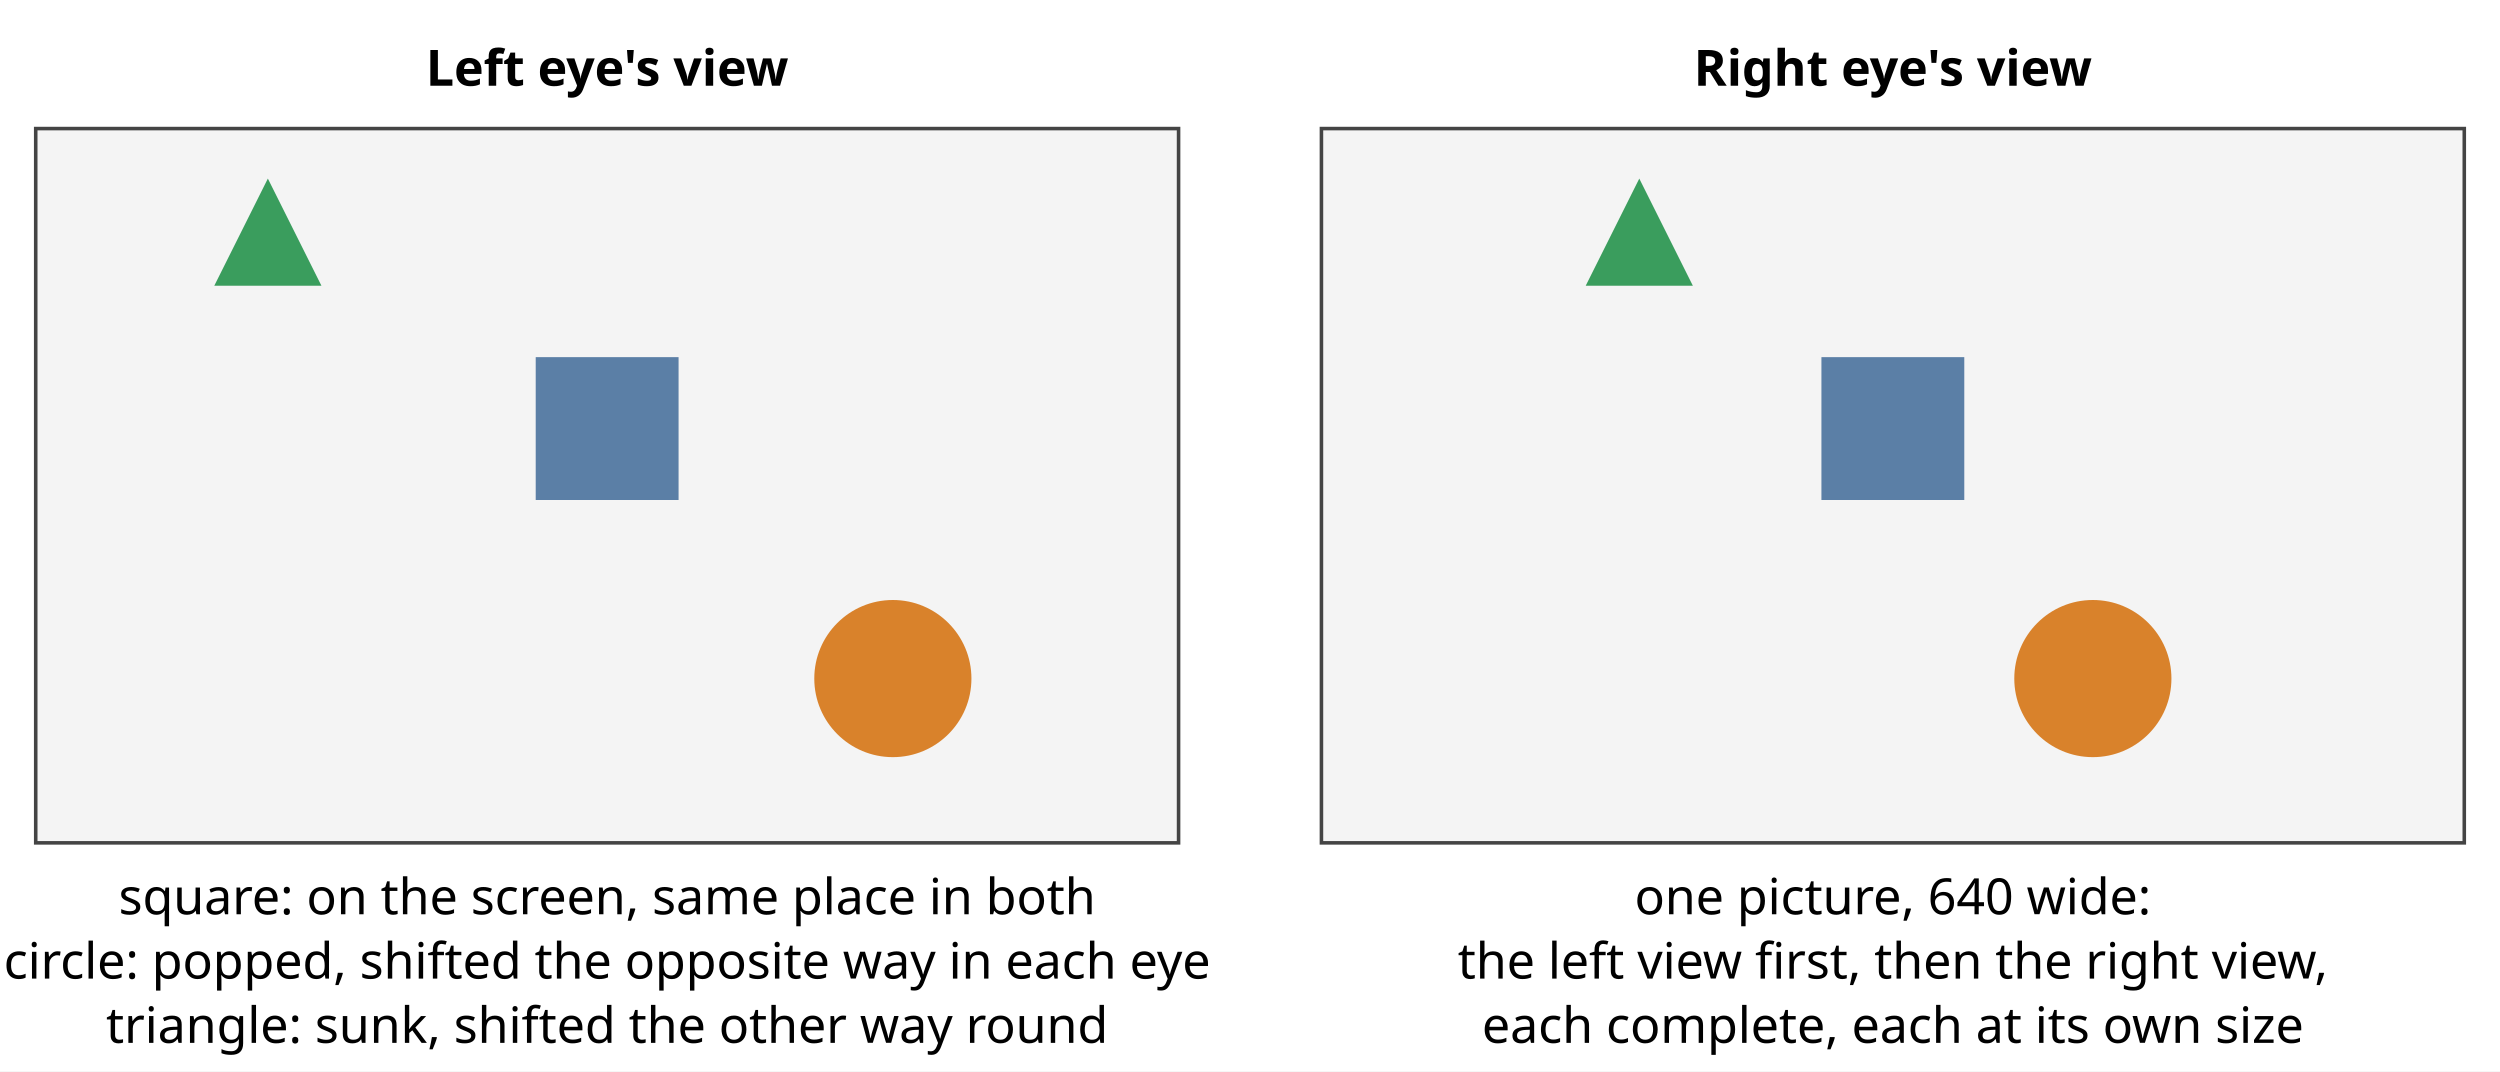
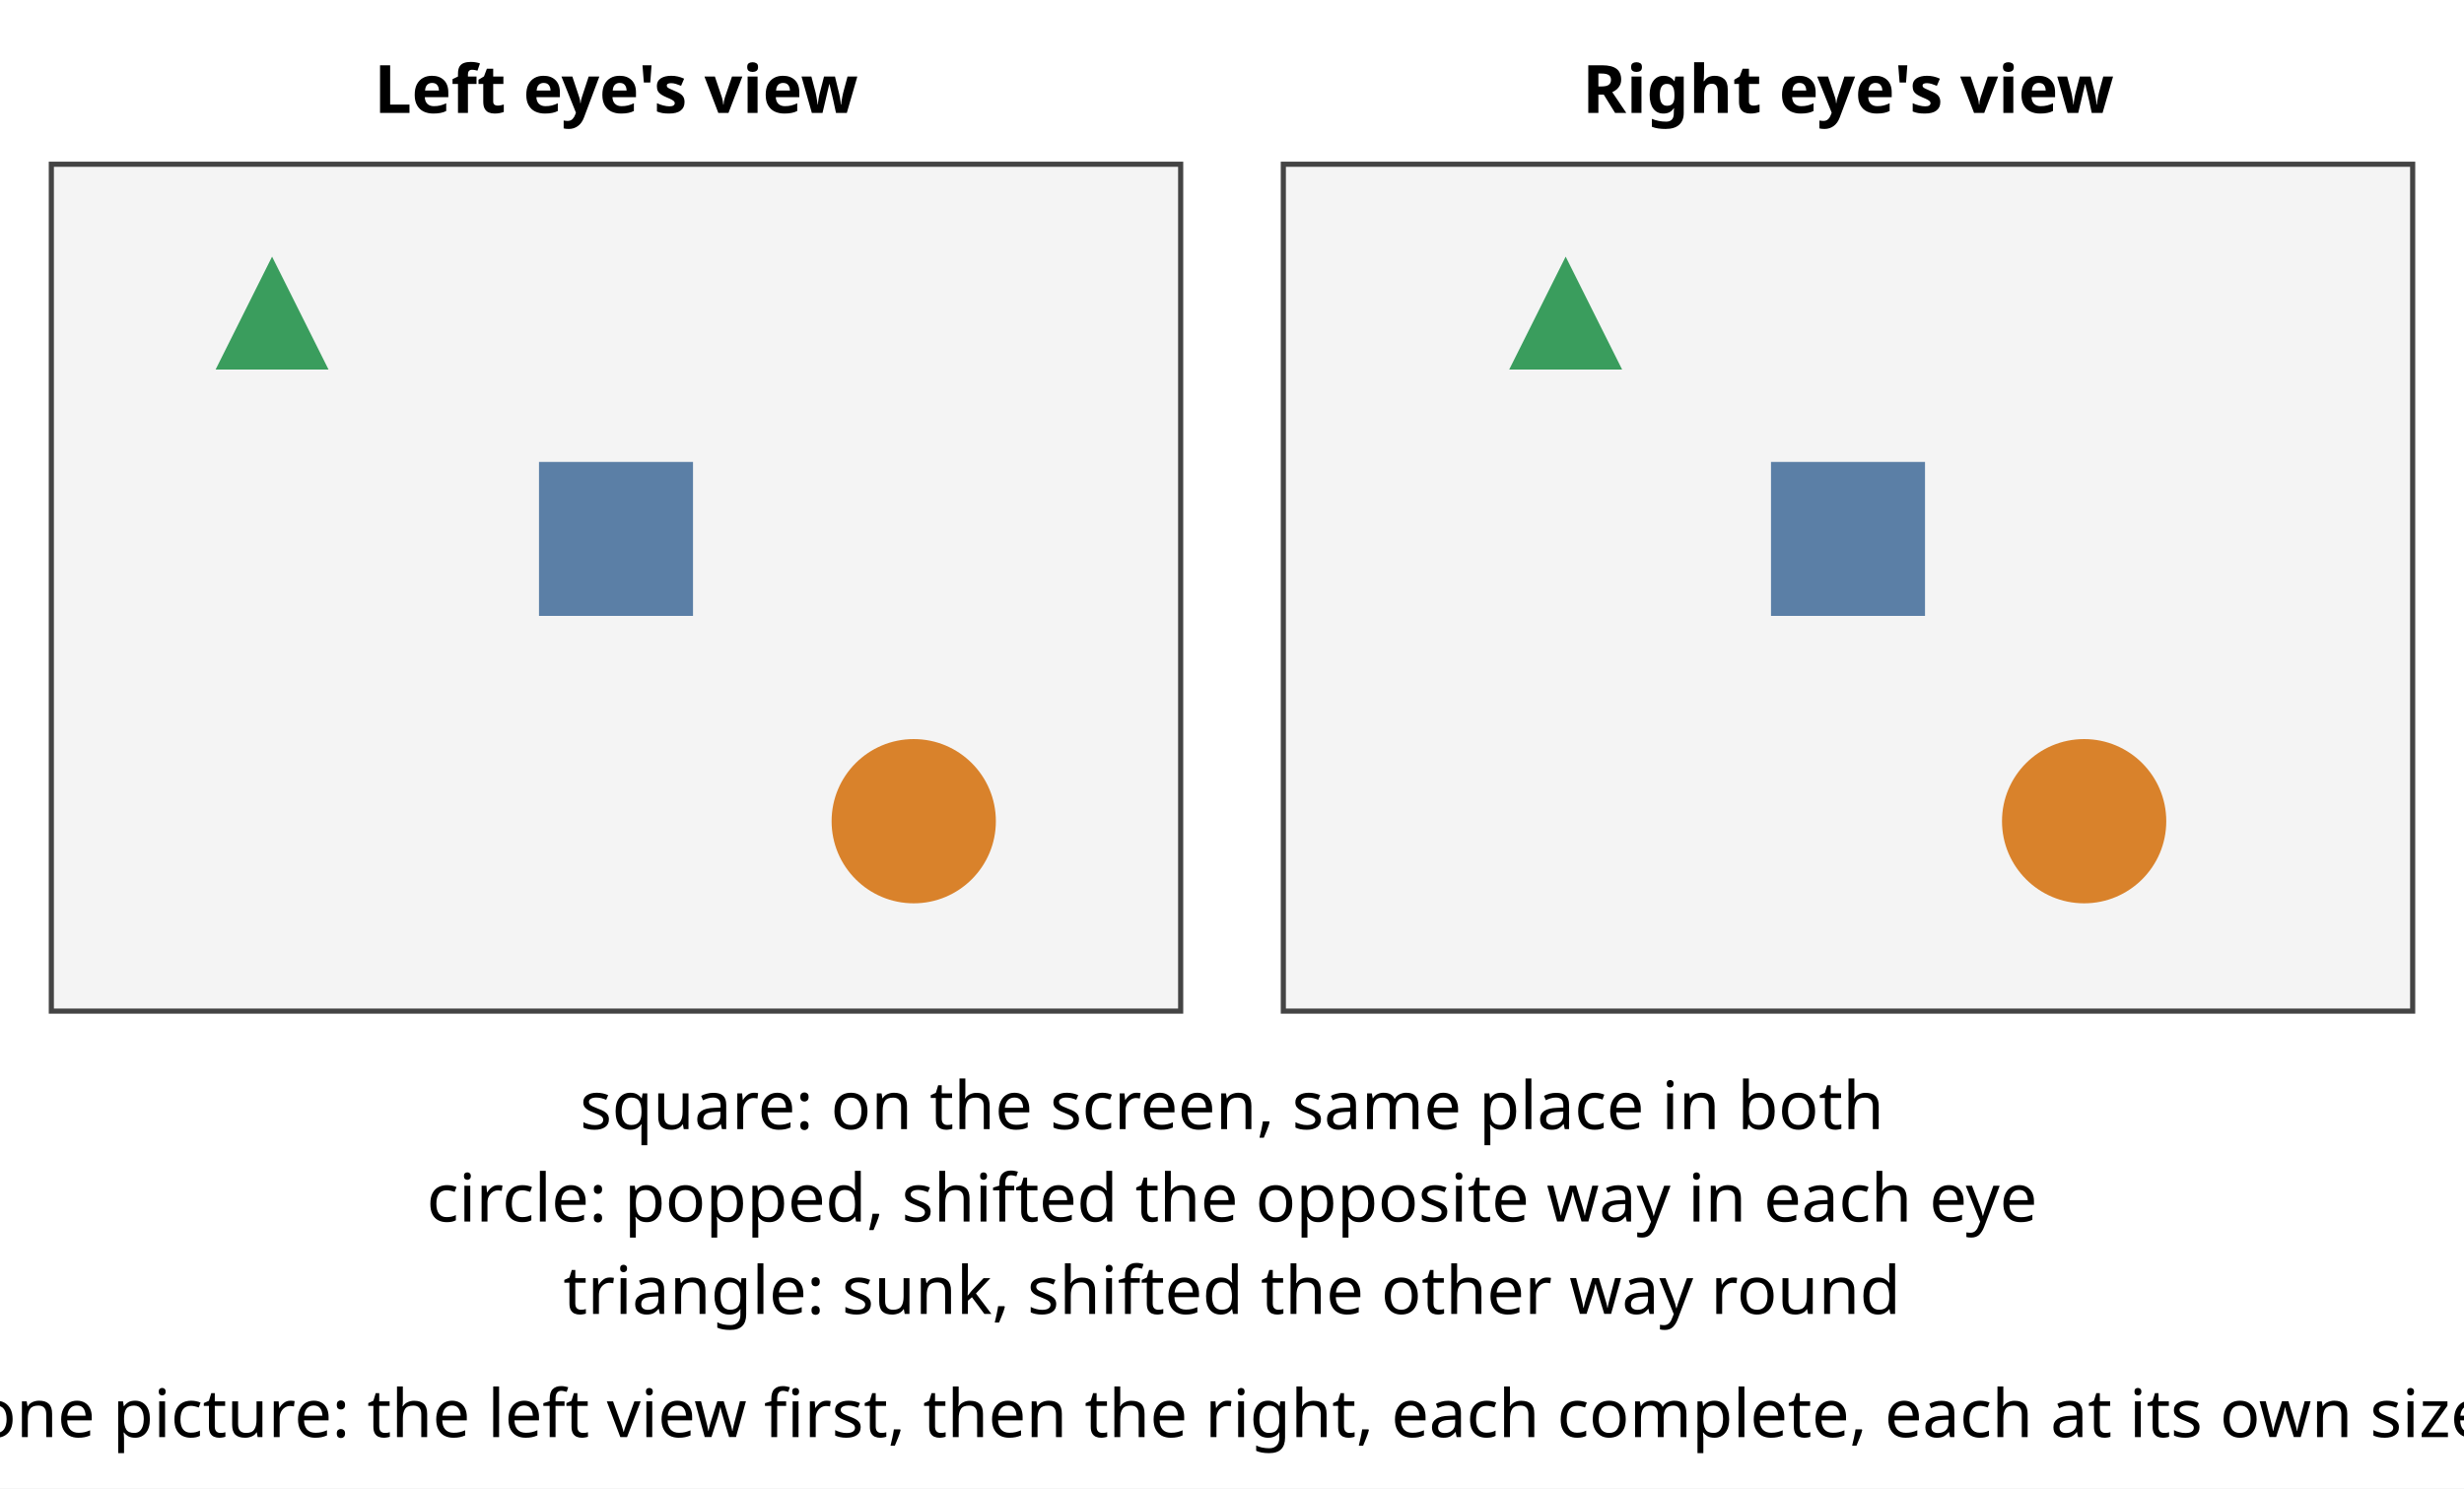
- <svg xmlns="http://www.w3.org/2000/svg" width="700" height="300" viewBox="0 0 700 300" font-family="sans-serif" font-size="14">
-   <rect width="700" height="300" fill="#fff" />
-   <text x="170" y="24" text-anchor="middle" font-weight="bold">Left eye's view</text>
-   <text x="530" y="24" text-anchor="middle" font-weight="bold">Right eye's view</text>
-   <rect x="10" y="36" width="320" height="200" fill="#f4f4f4" stroke="#444" />
-   <rect x="370" y="36" width="320" height="200" fill="#f4f4f4" stroke="#444" />
-   <rect x="150" y="100" width="40" height="40" fill="#5b7fa6" />
-   <rect x="510" y="100" width="40" height="40" fill="#5b7fa6" />
-   <circle cx="250" cy="190" r="22" fill="#d9822b" />
-   <circle cx="586" cy="190" r="22" fill="#d9822b" />
-   <polygon points="60,80 90,80 75,50" fill="#3a9d5d" />
-   <polygon points="444,80 474,80 459,50" fill="#3a9d5d" />
-   <text x="170" y="256" text-anchor="middle">square: on the screen, same place in both</text>
-   <text x="170" y="274" text-anchor="middle">circle: popped, shifted the opposite way in each eye</text>
-   <text x="170" y="292" text-anchor="middle">triangle: sunk, shifted the other way round</text>
-   <text x="530" y="256" text-anchor="middle">one picture, 640 wide:</text>
-   <text x="530" y="274" text-anchor="middle">the left view first, then the right view,</text>
-   <text x="530" y="292" text-anchor="middle">each complete, each at its own size</text>
+ <svg xmlns="http://www.w3.org/2000/svg" width="480" height="290" viewBox="0 0 480 290" font-family="sans-serif" font-size="13">
+   <rect width="480" height="290" fill="#fff" />
+   <text x="120" y="22" text-anchor="middle" font-weight="bold">Left eye's view</text>
+   <text x="360" y="22" text-anchor="middle" font-weight="bold">Right eye's view</text>
+   <rect x="10" y="32" width="220" height="165" fill="#f4f4f4" stroke="#444" />
+   <rect x="250" y="32" width="220" height="165" fill="#f4f4f4" stroke="#444" />
+   <rect x="105" y="90" width="30" height="30" fill="#5b7fa6" />
+   <rect x="345" y="90" width="30" height="30" fill="#5b7fa6" />
+   <circle cx="178" cy="160" r="16" fill="#d9822b" />
+   <circle cx="406" cy="160" r="16" fill="#d9822b" />
+   <polygon points="42,72 64,72 53,50" fill="#3a9d5d" />
+   <polygon points="294,72 316,72 305,50" fill="#3a9d5d" />
+   <text x="240" y="220" text-anchor="middle">square: on the screen, same place in both</text>
+   <text x="240" y="238" text-anchor="middle">circle: popped, shifted the opposite way in each eye</text>
+   <text x="240" y="256" text-anchor="middle">triangle: sunk, shifted the other way round</text>
+   <text x="240" y="280" text-anchor="middle">one picture: the left view first, then the right, each complete, each at its own size</text>
</svg>
